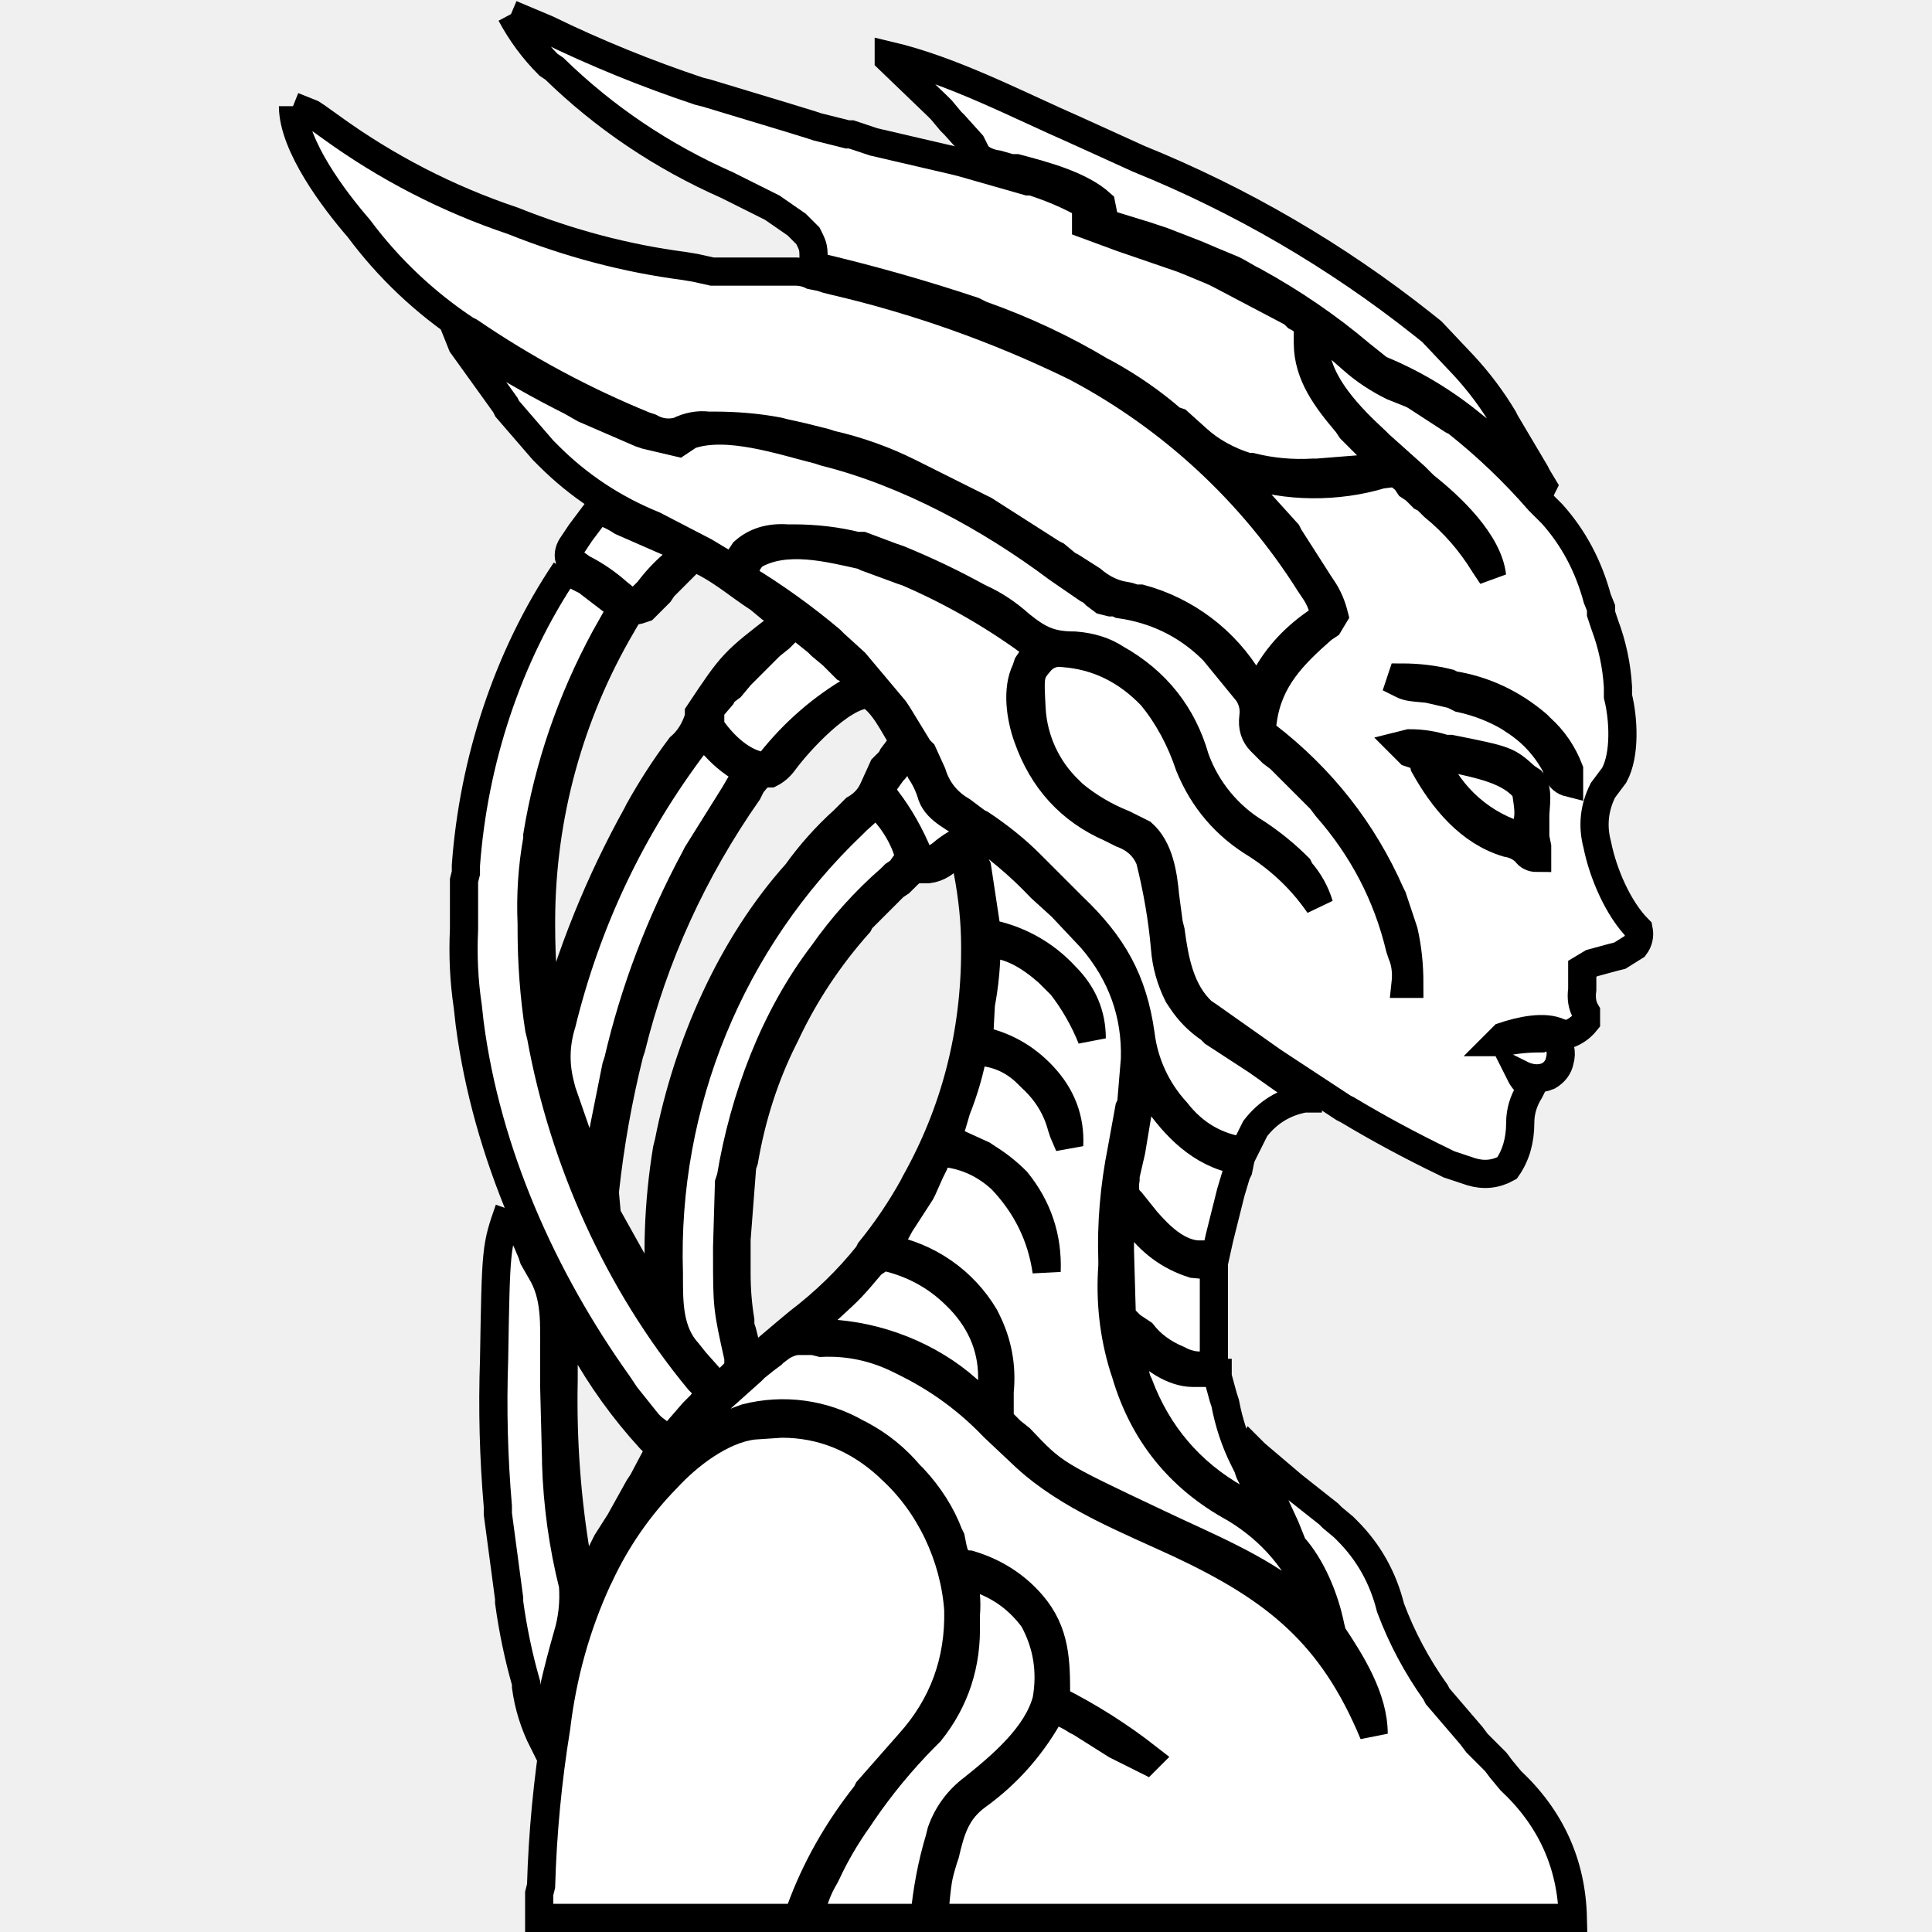
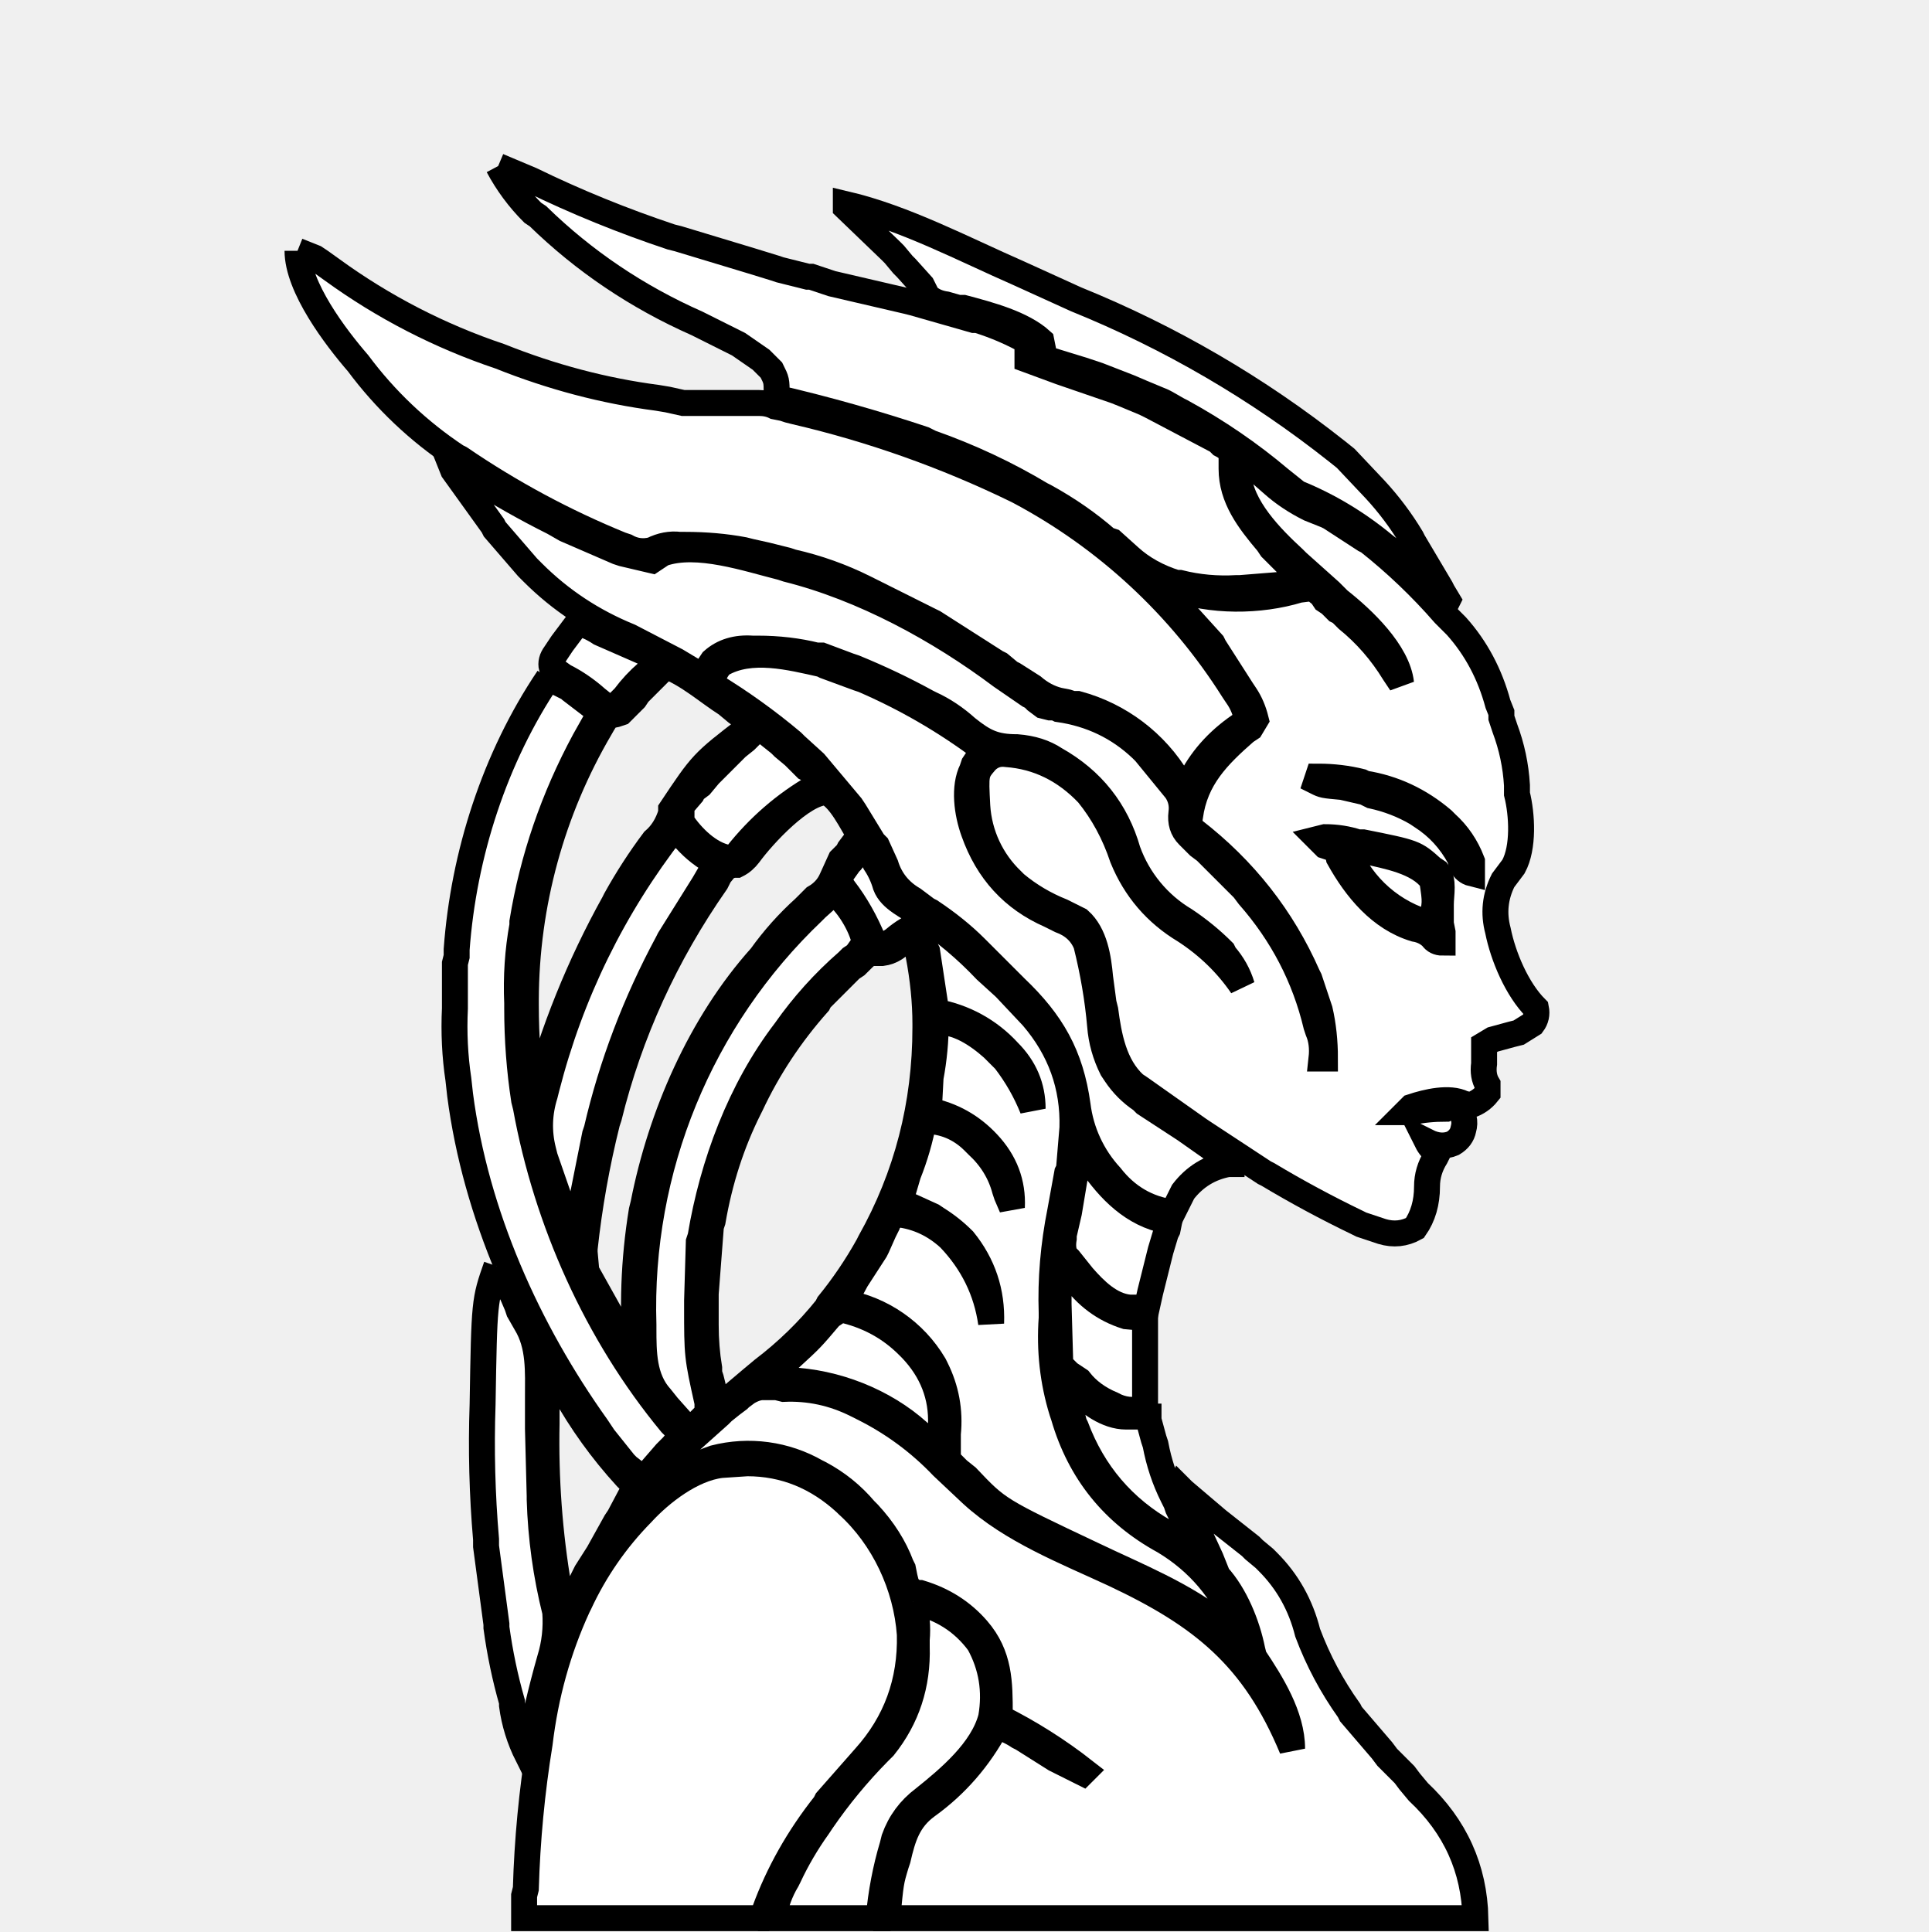
- <svg xmlns="http://www.w3.org/2000/svg" viewBox="86.1 156.5 1028 1028">
+ <svg xmlns="http://www.w3.org/2000/svg" viewBox="70 68 1115 1117">
  <style>
        path { stroke: black; stroke-width: 15; }
    </style>
+   <path6 fill="none" d="M321 76h610a211 211 0 0 1 96 18l20 10 2 1q48 26 80 69l1 2q9 11 15 23l2 2 6 13 3 6 9 24c11 28 12 58 12 87v611c0 17 0 17-2 23v6l-4 21-2 7-2 6-1 3-5 14-3 7-8 17-1 3q-11 19-25 37l-2 2-17 20-3 2-22 19-3 2q-17 12-35 21l-3 2-17 7-3 1a214 214 0 0 1-52 14l-38 1v-3q-2-37-27-64l-1-2-20-22q-36-35-53-82-8-22-24-39l-2-1q-9-10-20-18l-13-10-3-2q-17-12-24-31l-1-4q-6-22-4-45v-3a158 158 0 0 1 5-46l12-36 1-2q5-12 15-18 13-5 25-1l36 20 2 2c25 13 25 13 52 15q8-3 11-12 3-7 3-16 0-11 6-21l5-2q7-2 9-8l1-8 1-6 8-5 4-4 1-10-1-2-1-9v-7l16-6q9-1 14-9l1-9-6-9-3-5-2-3-8-16-1-3q-7-17 0-35l5-9q5-8 5-16v-11q0-47-20-91l-2-7h-2l-1-2-9-15-5-10-6-13-2-3a294 294 0 0 0-47-66l-16-15-3-3c-39-34-89-57-136-78l-14-6-30-14-8-3-54-23-2-1-25-9-2-1q-7-3-16-2-1 7 5 12l5 5 3 3 11 10q13 12 23 25v2h-2l-44-11-8-2-9-2-4-2-34-9a578 578 0 0 1-131-51l-4-2-10-1-1 1c0 12 10 21 18 30l1 2 18 17 3 2q40 33 88 53 14 6 24 14l2 1 7 9v6c-16 10-51 2-68-1l-10-2-7-2q-28-5-55-15l-4-1-19-7-4-2q-47-19-90-49l-2-2-3-2q-6-2-13-2-2 2-1 5c0 25 23 52 38 70l3 3 19 21 2 2 11 11q12 11 20 25 17 29 40 53l2 2 17 15 10 9-2 3c-10 12-10 12-15 26q-1 7-6 13a192 192 0 0 0-25 50l-7 20-1 2c-6 19-6 19-9 40l-3 9-1 6-1 9v8l-2 10v26q0 42 9 83v4l7 24 2 7 1 5 1 2 3 9c4 9 0 21-1 31q-7 49-6 98v6a438 438 0 0 0 6 76q5 48 20 95l1 3 1 3q2 10 0 22v5l-4 57h-37c-42 0-42 0-57-4l-9-2q-15-2-27-8l-8-3q-34-12-63-37l-2-1q-15-13-29-29l-2-2q-16-21-29-44l-2-4q-6-9-9-20l-1-4-12-40-1-3v-3q-2-13-2-27V356c-1-77-1-77 9-105l1-2 6-18 1-3q9-23 23-43l1-2a232 232 0 0 1 41-46q21-19 45-32l2-1q25-14 53-21l2-1q29-7 59-6" />
  <path fill="white" d="m330 335 5 3 3 2 6 4q22 14 46 26l7 4 30 13 3 1 17 4 6-4c20-7 49 3 69 8l3 1c44 11 88 35 124 62l16 11 2 1 2 2 4 3 4 1h3l2 1q28 4 48 23l2 2 18 22q4 6 3 13-1 8 4 13l4 4 2 2 4 3 22 22 3 4q29 33 39 75l1 3q3 7 2 16h2q0-15-3-28l-1-3-5-15-1-2q-22-50-66-84-3-3-2-8c3-22 16-35 32-49l3-2 3-5q-2-8-6-14l-2-3-16-25-1-2-29-32 4-1 2 1c22 8 50 8 73 1l8-1 5 4 2 3 3 2 4 4 2 1 4 4q16 13 27 31l2 3 2 3c-2-18-22-37-36-48l-5-5-19-17-2-2c-13-12-31-30-32-49v-6l4-1 7 5 1 1 8 7q9 8 21 14l10 4 2 1 20 13 2 1q24 19 44 42l7 7q17 19 24 45l2 5v3l2 6q6 16 7 33v5c3 12 4 31-2 42l-6 8q-7 14-3 29c3 15 11 34 22 45q1 5-2 9l-8 5-4 1-11 3-5 3v11q-1 7 2 12v5q-4 5-10 7l-4-1c-8-4-21-1-30 2l-3 3h3q9-2 20-2l2-1 5 1q5 5 3 12-1 5-6 8-7 3-15-1 2 4 6 7l-1 2q-5 8-5 17 0 14-7 24-9 5-19 2l-12-4-2-1q-27-13-52-28l-2-1-35-23-3-2-34-24-3-2c-12-11-15-28-17-43l-1-4-2-15c-1-11-3-25-12-33l-10-5q-15-6-27-16l-2-2a65 65 0 0 1-20-43c-1-19-1-19 5-26q5-5 12-4 27 2 47 23 13 16 20 37 11 27 36 42 20 13 33 32-3-10-10-18l-1-2q-10-10-22-18a77 77 0 0 1-33-40q-10-35-42-53-9-6-22-7c-13 0-19-3-29-11q-10-9-21-14l-2-1q-20-11-42-20l-3-1-16-6h-3q-16-4-34-4h-3q-14-1-23 7l-6 9-15-9-27-14q-32-13-56-37l-3-3-19-22-1-2-23-32z" />
  <path fill="white" d="M511 870h8l4 1q22-1 42 9l4 2q26 13 46 34l17 16c23 21 54 33 82 46 51 24 81 48 103 101 0-19-12-38-22-53l-1-4c-3-15-10-32-20-43l-4-10-6-13-1-3-12-23 1-2 2 2 20 17 19 15 2 2 6 5 2 2q17 17 23 41 9 24 24 45l1 2 18 21 3 4 10 10 3 4 5 6q32 30 33 73H583c2-21 2-21 5-31l1-3c3-13 6-23 17-31q25-18 40-46 7 2 13 6l2 1 19 12 16 8 1-1q-23-18-49-31v-2c0-18 0-34-13-49q-13-15-33-21-5 0-8-5l-1-4-1-5-1-2q-6-16-19-30l-2-2q-11-13-26-21l-2-1a79 79 0 0 0-59-8q-23 8-42 25c0-10 15-22 22-29l1-1 3-3 19-17 2-2 5-4 4-3 1-1 4-3q5-3 9-3" />
  <path fill="white" d="m242 213 10 4 3 2 7 5a359 359 0 0 0 97 50q45 18 91 24l6 1 9 2h44q5 0 9 2l5 1 3 1 4 1a605 605 0 0 1 127 45l2 1a329 329 0 0 1 124 115l2 3q5 7 6 15l-2 1q-20 13-30 32l-1 2-2 4h-2l-3-5a97 97 0 0 0-58-44h-3l-3-1-5-1q-8-2-15-8l-11-7-2-1-6-5-2-1-36-23-2-1-36-18-2-1q-20-10-42-15l-3-1-8-2-4-1-9-2-4-1q-16-3-34-3h-3q-8-1-16 3-8 2-15-2l-3-1q-49-20-93-50l-2-1a228 228 0 0 1-57-54c-13-15-35-44-35-65" />
  <path fill="white" d="M502 914q32 0 57 23l1 1c21 19 34 47 36 75q1 41-26 71l-22 25-1 2q-23 29-35 62l-2 4H373v-13l1-4a638 638 0 0 1 8-84q5-42 22-79l1-2a186 186 0 0 1 36-52c11-12 29-26 46-28z" />
  <path fill="white" d="m358 164 19 8q39 19 81 33l4 1 43 13 13 4 3 1 8 2 8 2h2l12 4 43 10 4 1 35 10h2q16 5 30 13l2 1v2l-3 2v5l19 7 32 11 5 2 12 5 4 2 38 20 2 2q6 3 6 7v7c0 17 10 30 21 43l2 3 15 15 2 4-7 1-3 1-25 2h-2q-17 1-33-3h-2q-16-5-27-15l-10-9-3-1q-16-14-36-25l-2-1q-30-18-64-30l-4-2q-42-14-85-24v-2c0-8 0-8-3-14l-2-2-2-2-2-2-13-9-2-1-22-11q-52-23-92-62l-3-2q-12-12-20-27" />
  <path fill="white" d="M569 557h2l3 5 2 5q4 6 6 13c3 8 13 12 20 17q21 14 38 32l11 10 16 17q24 28 23 64l-2 24-1 2-4 22q-6 30-5 59v3q-2 28 6 54l1 3q14 48 58 72 30 18 43 51l1 6-10-8c-22-18-50-29-75-41-55-26-55-26-73-45l-5-4-6-6v-15q2-20-7-38l-1-2a76 76 0 0 0-52-36l7-13 11-17 1-2 4-9 2-4 1-3 5-3q17 2 30 14 20 21 24 49 1-27-16-48-7-7-15-12l-3-2-11-5h-3l-5-2 5-17q6-15 9-31 17 0 29 12l2 2q12 11 16 26l1 3 3 7q1-21-14-37-14-15-34-19l1-19q3-16 3-32c12-1 24 7 33 15l5 5 2 2q10 13 16 28 0-19-14-33a74 74 0 0 0-42-23v-2l-5-33-1-2-3-14q-8 3-15 9-5 4-11 3l-1-2q-7-17-17-30-3-4-2-8l5-7 1-1 4-5 2-2z" />
  <path fill="none" d="m599 608 2 10v2q4 21 4 40v2q0 67-32 124l-1 2q-10 18-23 34l-1 2q-16 20-37 36l-6 5-13 11-2 1-6 3-2-11-1-4-1-3v-3q-2-12-2-25v-18l3-39 1-3q6-35 21-65l1-2q15-32 39-59l1-2 18-18 3-2c7-7 7-7 10-7h5q8-1 14-9z" />
  <path fill="white" d="m545 452 2 1 19 7 3 1q37 16 69 40l-3 6-2 3-1 3c-5 10-3 25 1 36q12 34 44 48l6 3q11 4 15 14 6 24 8 47 1 13 7 25l2 3q6 9 15 15l2 2 23 15 27 19v1h-2q-16 3-26 16l-6 12q-22-3-36-21a74 74 0 0 1-19-41c-4-29-15-48-36-68l-8-8-9-9-6-6q-11-11-26-21l-2-1-8-6q-12-7-16-20l-5-11-2-2-11-18-2-3-21-25-11-10-2-2a369 369 0 0 0-46-33q0-7 5-12c17-10 40-4 58 0" />
  <path fill="white" d="m387 460 12 6 1 1 17 13-9 16q-27 50-36 105v2q-4 22-3 45v3q0 27 4 53l1 4c12 66 41 131 84 183l2 2 2 2 1 4-4 5-2 2-2 2-13 15-9-7-2-2-12-15-4-6c-40-56-70-123-79-192l-1-9q-3-20-2-41v-26l1-4v-4c4-55 22-111 53-157" />
  <path fill="none" d="M548 526c8 4 14 17 19 25l-6 8-1 2-4 4-5 11q-3 7-10 11l-4 4-2 2a174 174 0 0 0-25 28c-35 39-58 92-68 143l-1 4q-7 43-3 85l-9-13-1-3-19-34-1-11v-2q4-37 13-73l1-3q18-73 62-136l2-4c4-5 4-5 8-6h2q4-2 7-6c8-11 31-36 45-36" />
  <path fill="white" d="M559 186c34 8 68 26 100 40l33 15a614 614 0 0 1 151 88l5 4 17 18q12 13 21 28l1 2 16 27 1 2 3 5-1 2-1-1-6-7-2-2-18-17-9-7q-23-19-50-30l-10-8q-26-22-57-39l-2-1-7-4-2-1-12-5-7-3-18-7-6-2-3-1-26-8v-2l3-2-1-5c-11-10-30-15-45-19h-3l-7-2q-7-1-11-5l-3-6-9-10-2-2-5-6-2-2-26-25z" />
  <path fill="none" d="M455 453c13 5 24 15 35 22l6 5 3 2 2 1 3 5-2 1c-26 20-26 20-44 47v2q-3 10-10 16-12 16-22 34l-1 2q-30 54-46 114h-1q-4-27-4-55v-3a312 312 0 0 1 43-157c4-7 4-7 9-8l3-1 5-5 3-3 2-3z" />
  <path fill="white" d="M552 584c8 6 16 19 18 29l-5 7-3 2-2 2a222 222 0 0 0-36 40c-26 34-42 77-49 119l-1 3-1 34v3c0 29 0 29 6 56v6l-7 7h-2v2q-4 0-6-4l-8-9-4-5c-10-11-10-26-10-40v-2a316 316 0 0 1 98-239l2-2z" />
  <path fill="white" d="M598 994q24 5 38 24 11 20 7 43c-5 19-24 35-39 47q-12 9-17 23l-1 4q-6 20-8 42h-61q2-12 8-22l1-2q7-15 17-29l2-3a291 291 0 0 1 33-40l3-3q20-25 19-58v-4q1-11-2-22" />
  <path fill="white" d="m357 800 6 10 1 3 2 3 3 7 1 3 4 7c8 13 7 28 7 43v18l1 39v2q1 33 9 65 1 14-3 27-8 28-13 56-7-14-9-29v-2q-6-21-9-43v-2l-6-45v-4a646 646 0 0 1-2-78c1-60 1-60 8-80" />
  <path fill="white" d="m459 548 7 5q8 9 18 14l-7 12-20 32-1 2q-28 52-41 108l-1 3-7 35v4l-3 23h-2l-17-49-1-4q-4-16 1-32l1-4q21-82 73-149" />
  <path fill="none" d="m386 859 7 8 1 3 2 2q15 27 36 50l2 2 2 2 1 2-9 17-2 3-10 18-7 11-1 2-11 22-3-7v-2l-1-3v-3q-8-47-7-95z" />
  <path fill="white" d="M556 825q23 5 39 21l2 2q18 19 17 44l-1 14-12-10c-20-18-48-29-75-30h-3l-9-1 13-12c12-11 12-11 23-24z" />
  <path fill="white" d="M694 733h2l3 5c10 15 23 30 42 35l5 1-1 5-1 2-3 10-5 20-1 4-2 9h-10c-11-1-20-10-27-18l-8-10-2-2q-2-4-1-10v-2l3-13 2-12z" />
  <path fill="white" d="m511 490 10 8 2 2 6 5 2 2 5 5 2 1q5 3 6 8l-3 2q-26 15-45 39-2 3-5 2c-11-2-21-12-27-21v-9l6-7 1-2 4-3 5-6 9-9 7-7 5-4 2-2 2-2 2-1z" />
  <path fill="white" d="M683 799h2l5 7q12 17 31 23l11 1v52q-10 3-19-2-12-5-19-14l-6-4-5-5-1-35v-8z" />
  <path fill="white" d="m685 866 7 5c7 8 18 16 29 16h13v2l3 11 1 3q3 16 10 30l2 4 1 3 7 14 1 3 2 3 1 2 1 4-9-5-10-7q-37-21-52-61l-1-2-3-12-1-2z" />
  <path fill="white" d="M404 428q7 2 13 6l32 14q1 5-2 6l-3 3q-7 6-13 14l-2 2-1 2q-4 2-8 1l-5-4q-9-8-19-13l-7-5q-1-4 2-8l2-3 2-3z" />
  <path fill="none" d="M836 552q10 0 19 3h3c30 6 30 6 40 15l3 2c4 5 2 13 2 19v11l1 5v6q-4 0-6-3-4-4-10-5c-20-6-34-23-44-41l-1-5-2-1h-2l-3-1-4-4zm13 8a72 72 0 0 0 48 42c3-12 3-12 1-25-8-11-26-14-39-17z" />
  <path fill="none" d="M832 517q13 0 25 3l2 1q25 4 45 21l2 2q10 9 15 22v7q-4-1-6-5l-1-4q-8-15-22-24l-3-2q-12-7-26-10l-4-2-13-3c-11-1-11-1-15-3z" />
</svg>
